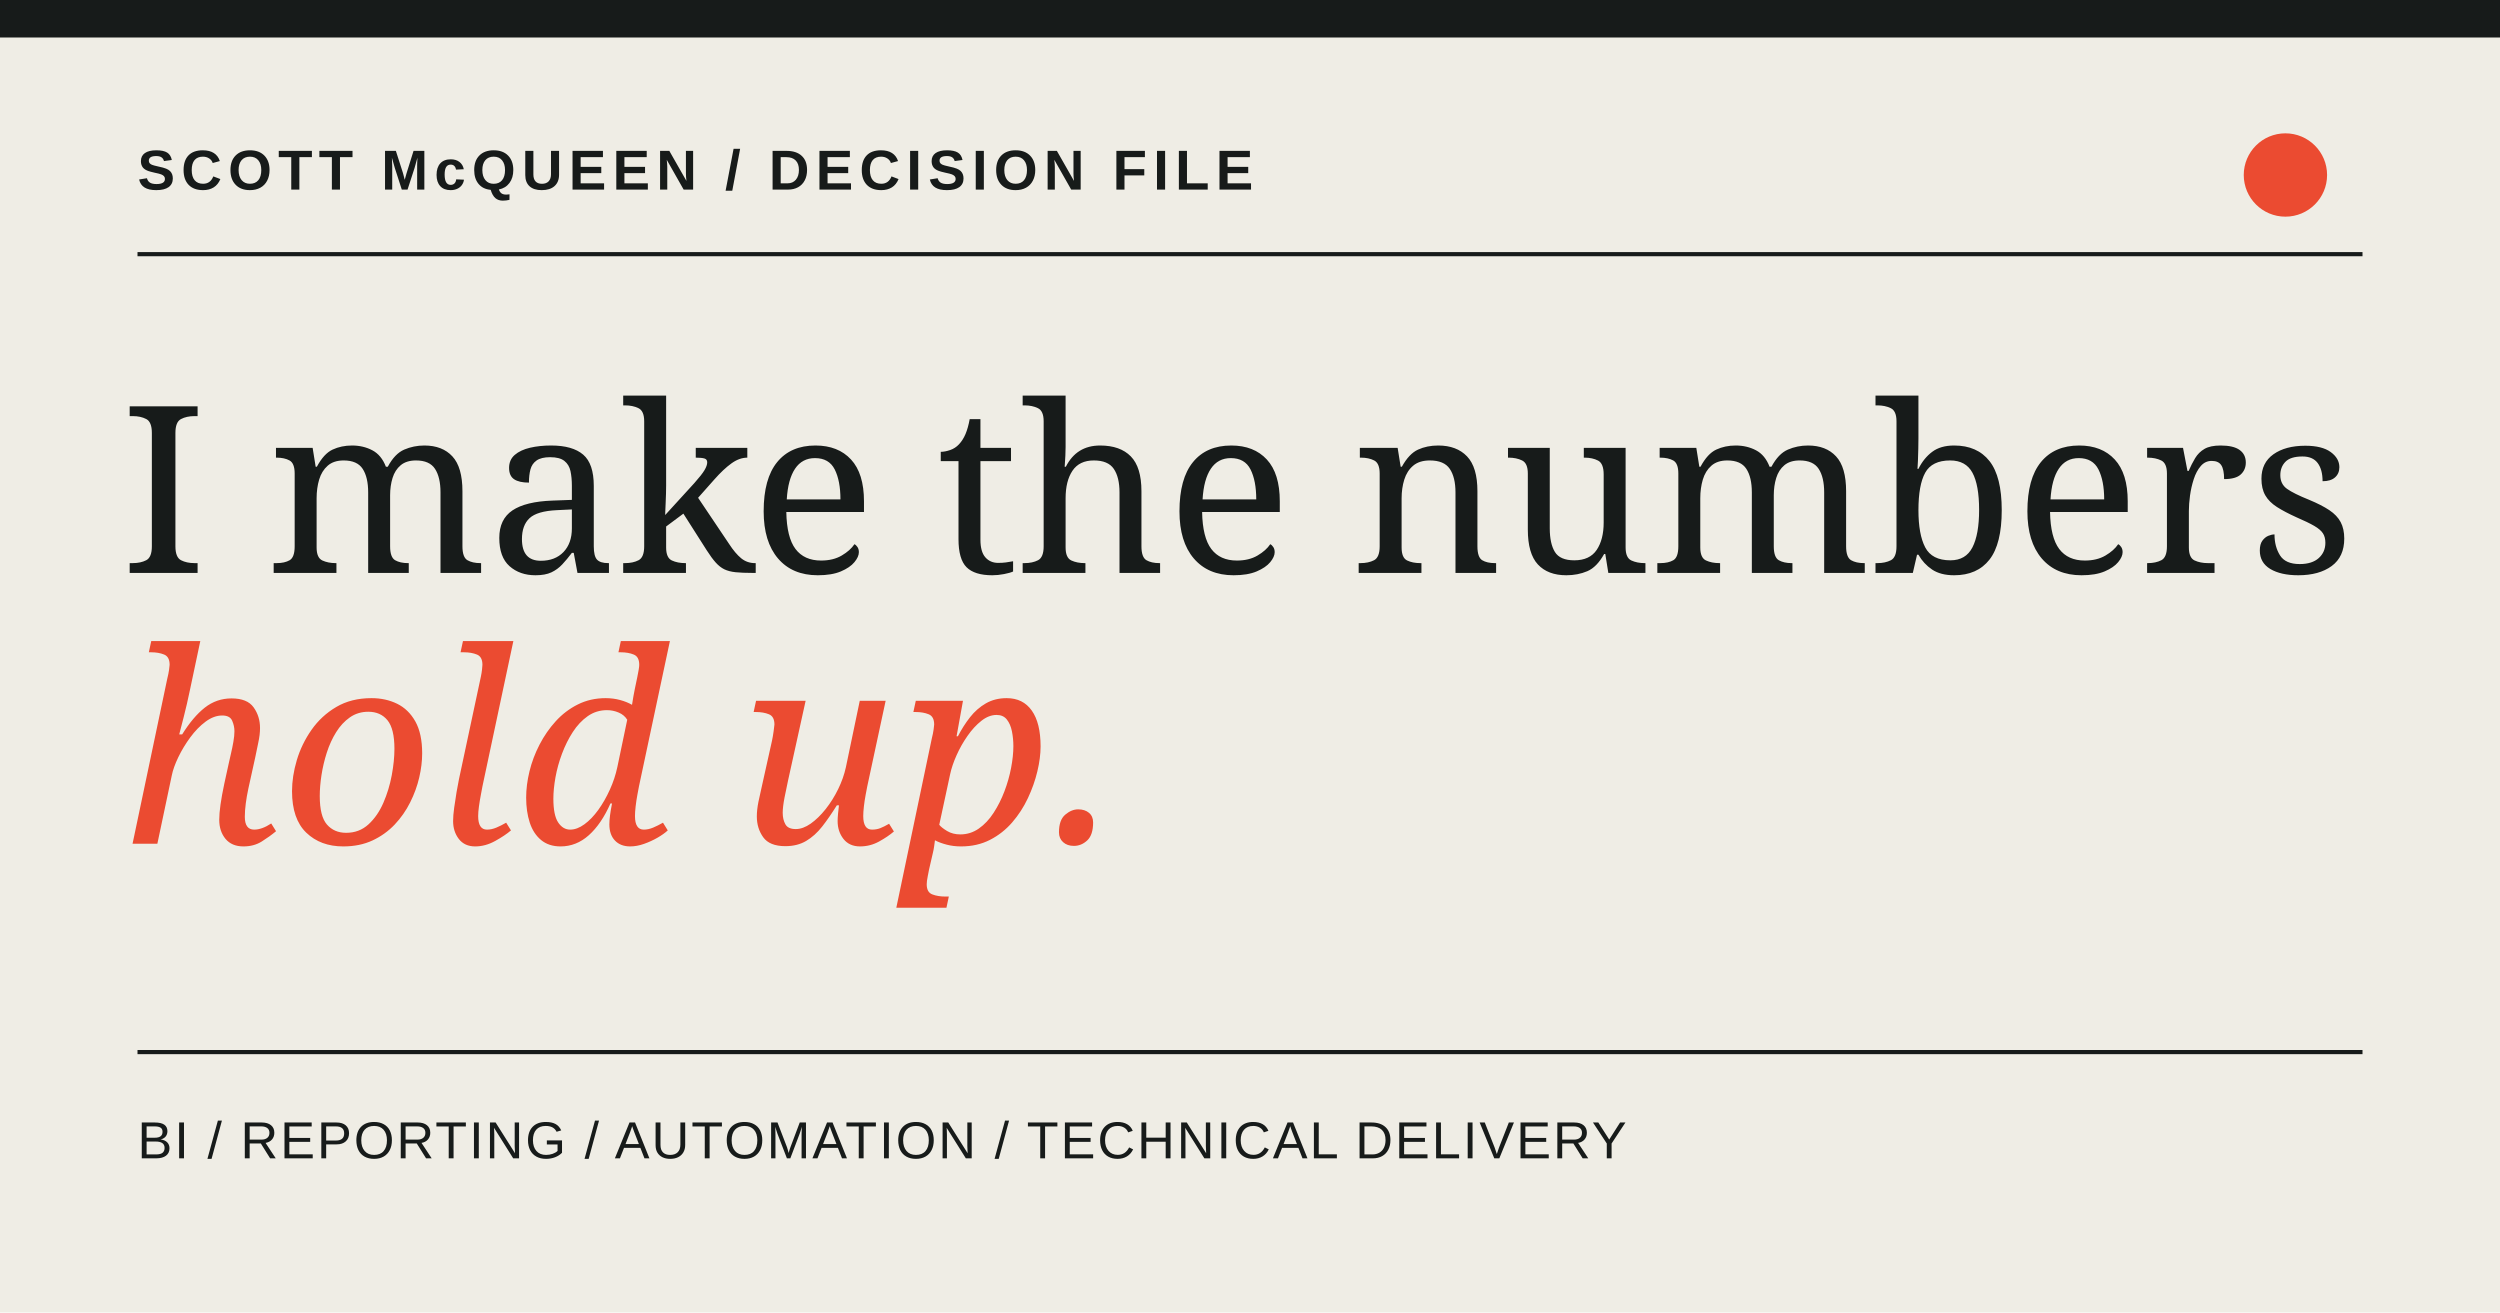
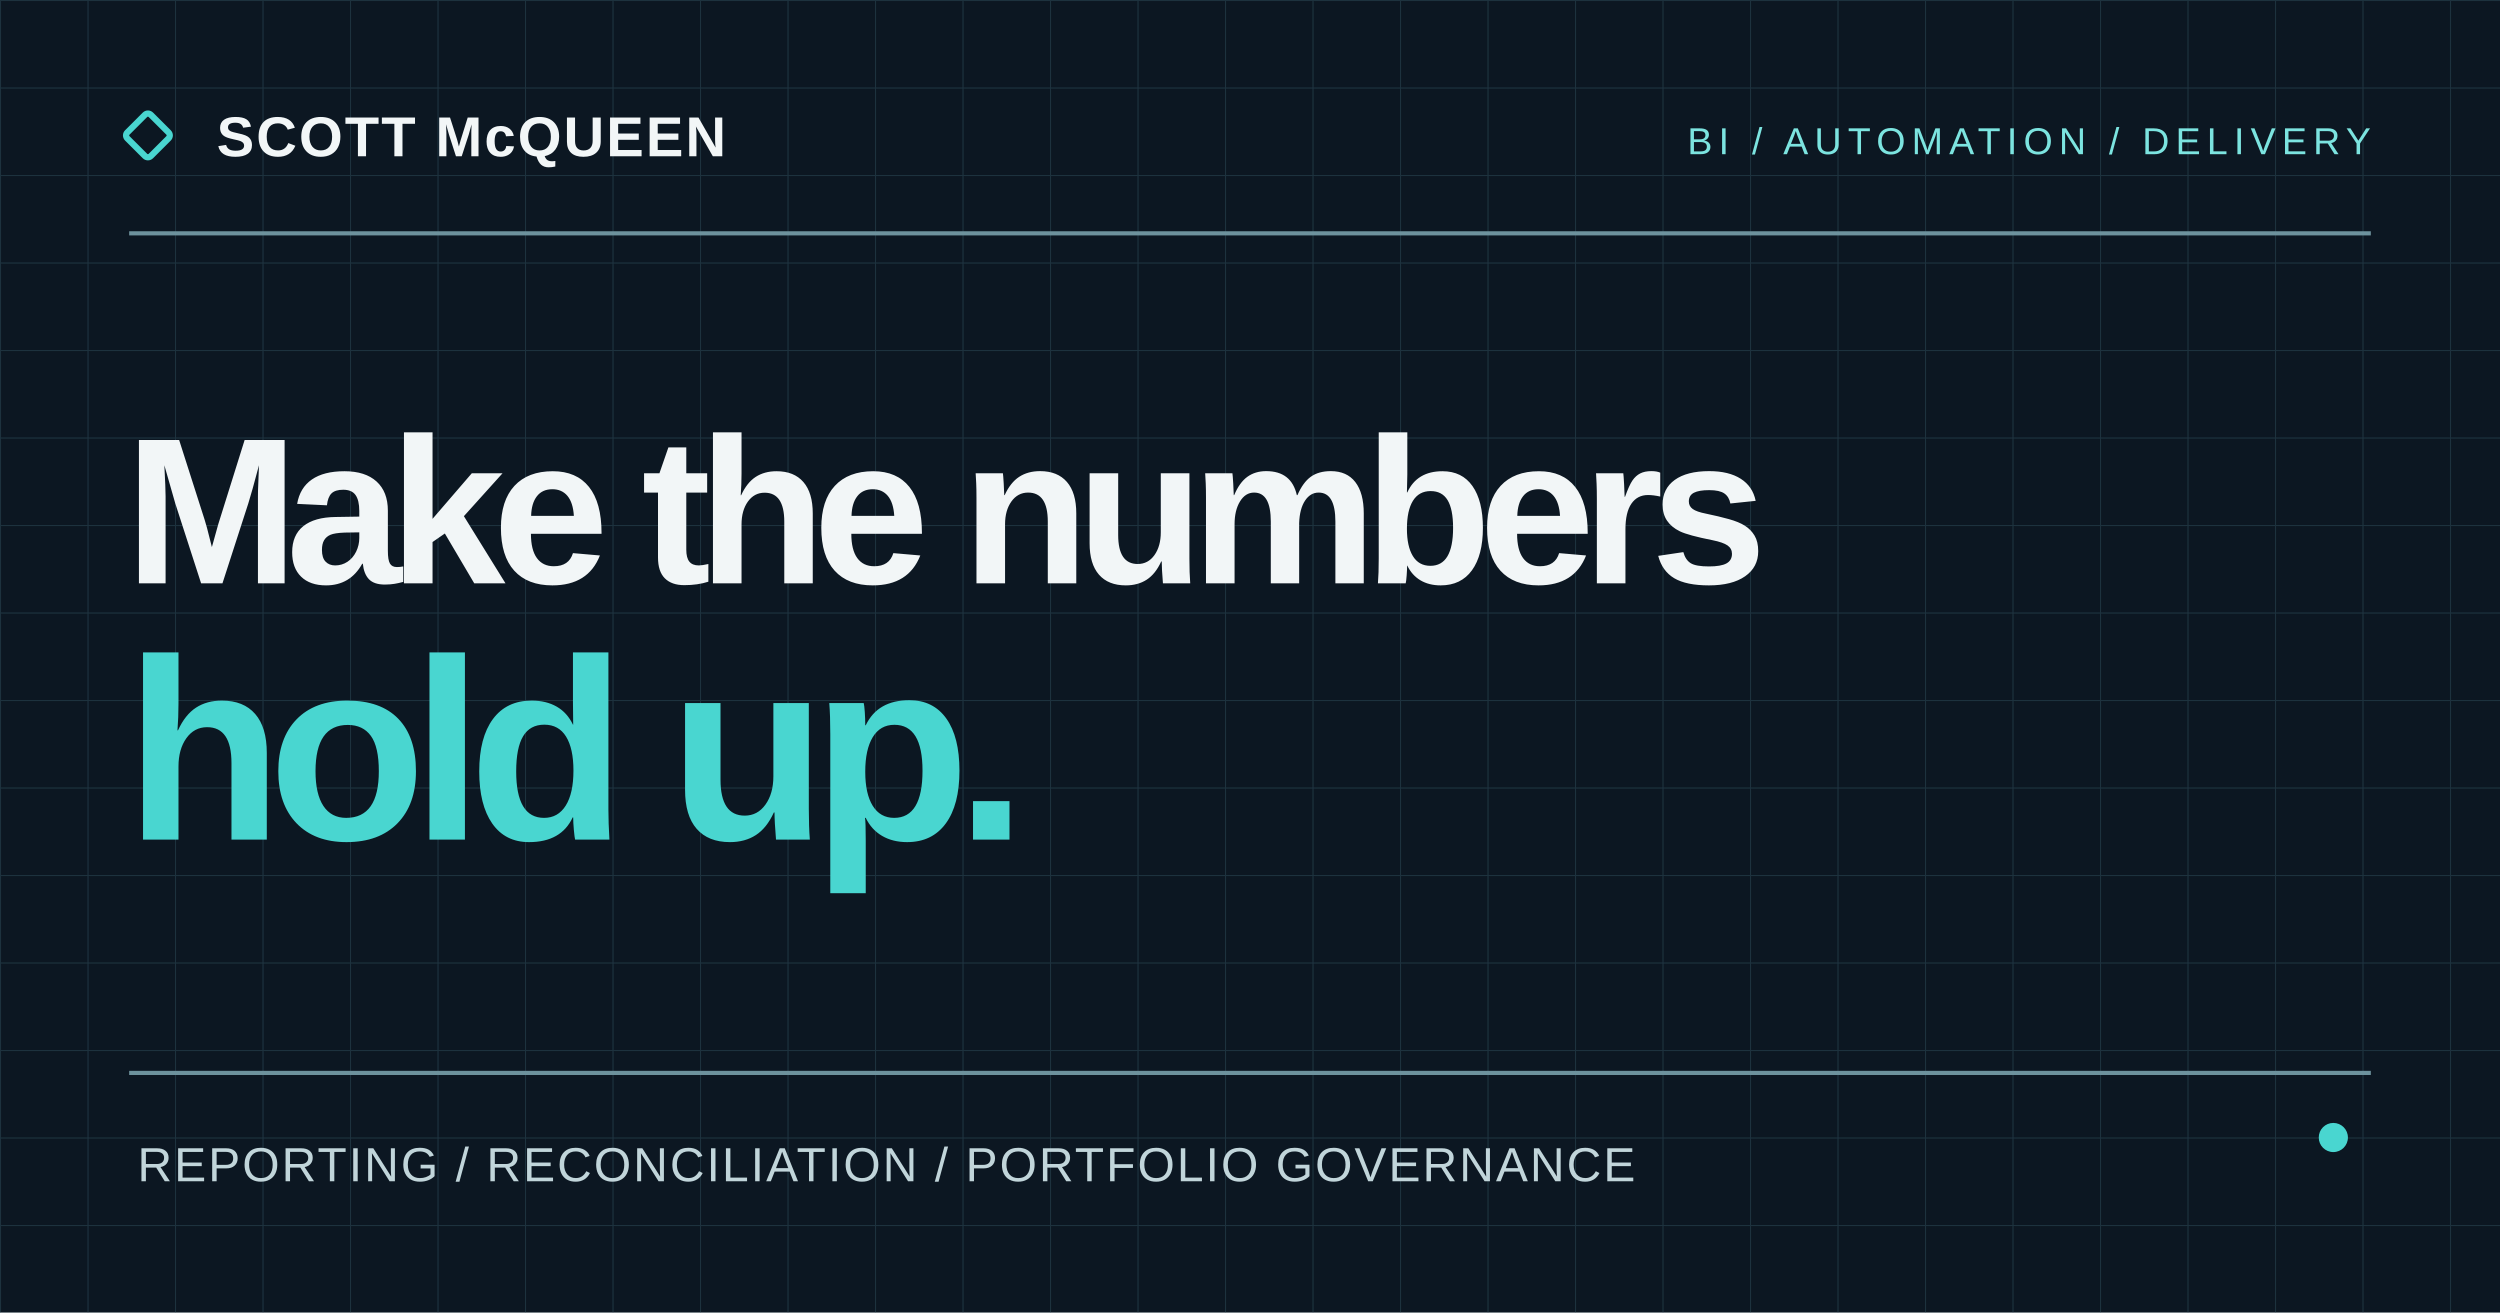
<svg xmlns="http://www.w3.org/2000/svg" viewBox="0 0 1200 630" role="img" aria-labelledby="title desc">
-   <rect width="1200" height="630" fill="#efede5" />
-   <rect x="0" y="0" width="1200" height="18" fill="#171b1a" />
-   <text x="66" y="91" font-family="Arial,sans-serif" font-size="27" font-weight="700" letter-spacing="3" fill="#171b1a">SCOTT McQUEEN / DECISION FILE</text>
-   <path d="M66 122H1134M66 505H1134" stroke="#171b1a" stroke-width="2" />
-   <text x="58" y="275" font-family="Georgia,serif" font-size="112" fill="#171b1a">I make the numbers</text>
-   <text x="58" y="405" font-family="Georgia,serif" font-style="italic" font-size="128" fill="#eb4b31">hold up.</text>
-   <text x="66" y="556" font-family="Arial,sans-serif" font-size="25" letter-spacing="1" fill="#171b1a">BI  /  REPORTING  /  AUTOMATION  /  TECHNICAL DELIVERY</text>
-   <circle cx="1097" cy="84" r="20" fill="#eb4b31" />
+   <defs>
+     <pattern id="grid" width="42" height="42" patternUnits="userSpaceOnUse">
+       <path d="M42 0H0V42" fill="none" stroke="#2B4856" stroke-width="1" />
+     </pattern>
+   </defs>
+   <rect width="1200" height="630" fill="#0C1722" />
+   <rect width="1200" height="630" fill="url(#grid)" opacity=".55" />
+   <path d="M62 112H1138M62 515H1138" stroke="#6D929D" stroke-width="2" />
+   <rect x="63" y="57" width="16" height="16" rx="2" fill="none" stroke="#49D6D0" stroke-width="3" transform="rotate(45 71 65)" />
+   <text x="104" y="75" font-family="Arial,Helvetica,sans-serif" font-size="27" font-weight="700" letter-spacing="1" fill="#F2F6F7">SCOTT McQUEEN</text>
+   <text x="1138" y="74" text-anchor="end" font-family="Arial,Helvetica,sans-serif" font-size="18" letter-spacing="3" fill="#7CE4E0">BI / AUTOMATION / DELIVERY</text>
+   <text x="60" y="280" font-family="Arial,Helvetica,sans-serif" font-size="100" font-weight="700" letter-spacing="-6" fill="#F2F6F7">Make the numbers</text>
+   <text x="60" y="403" font-family="Arial,Helvetica,sans-serif" font-size="124" font-weight="700" letter-spacing="-7" fill="#49D6D0">hold up.</text>
+   <text x="66" y="567" font-family="Arial,Helvetica,sans-serif" font-size="23" letter-spacing="1" fill="#C1D5DA">REPORTING  /  RECONCILIATION  /  PORTFOLIO GOVERNANCE</text>
+   <circle cx="1120" cy="546" r="7" fill="#49D6D0" />
</svg>
